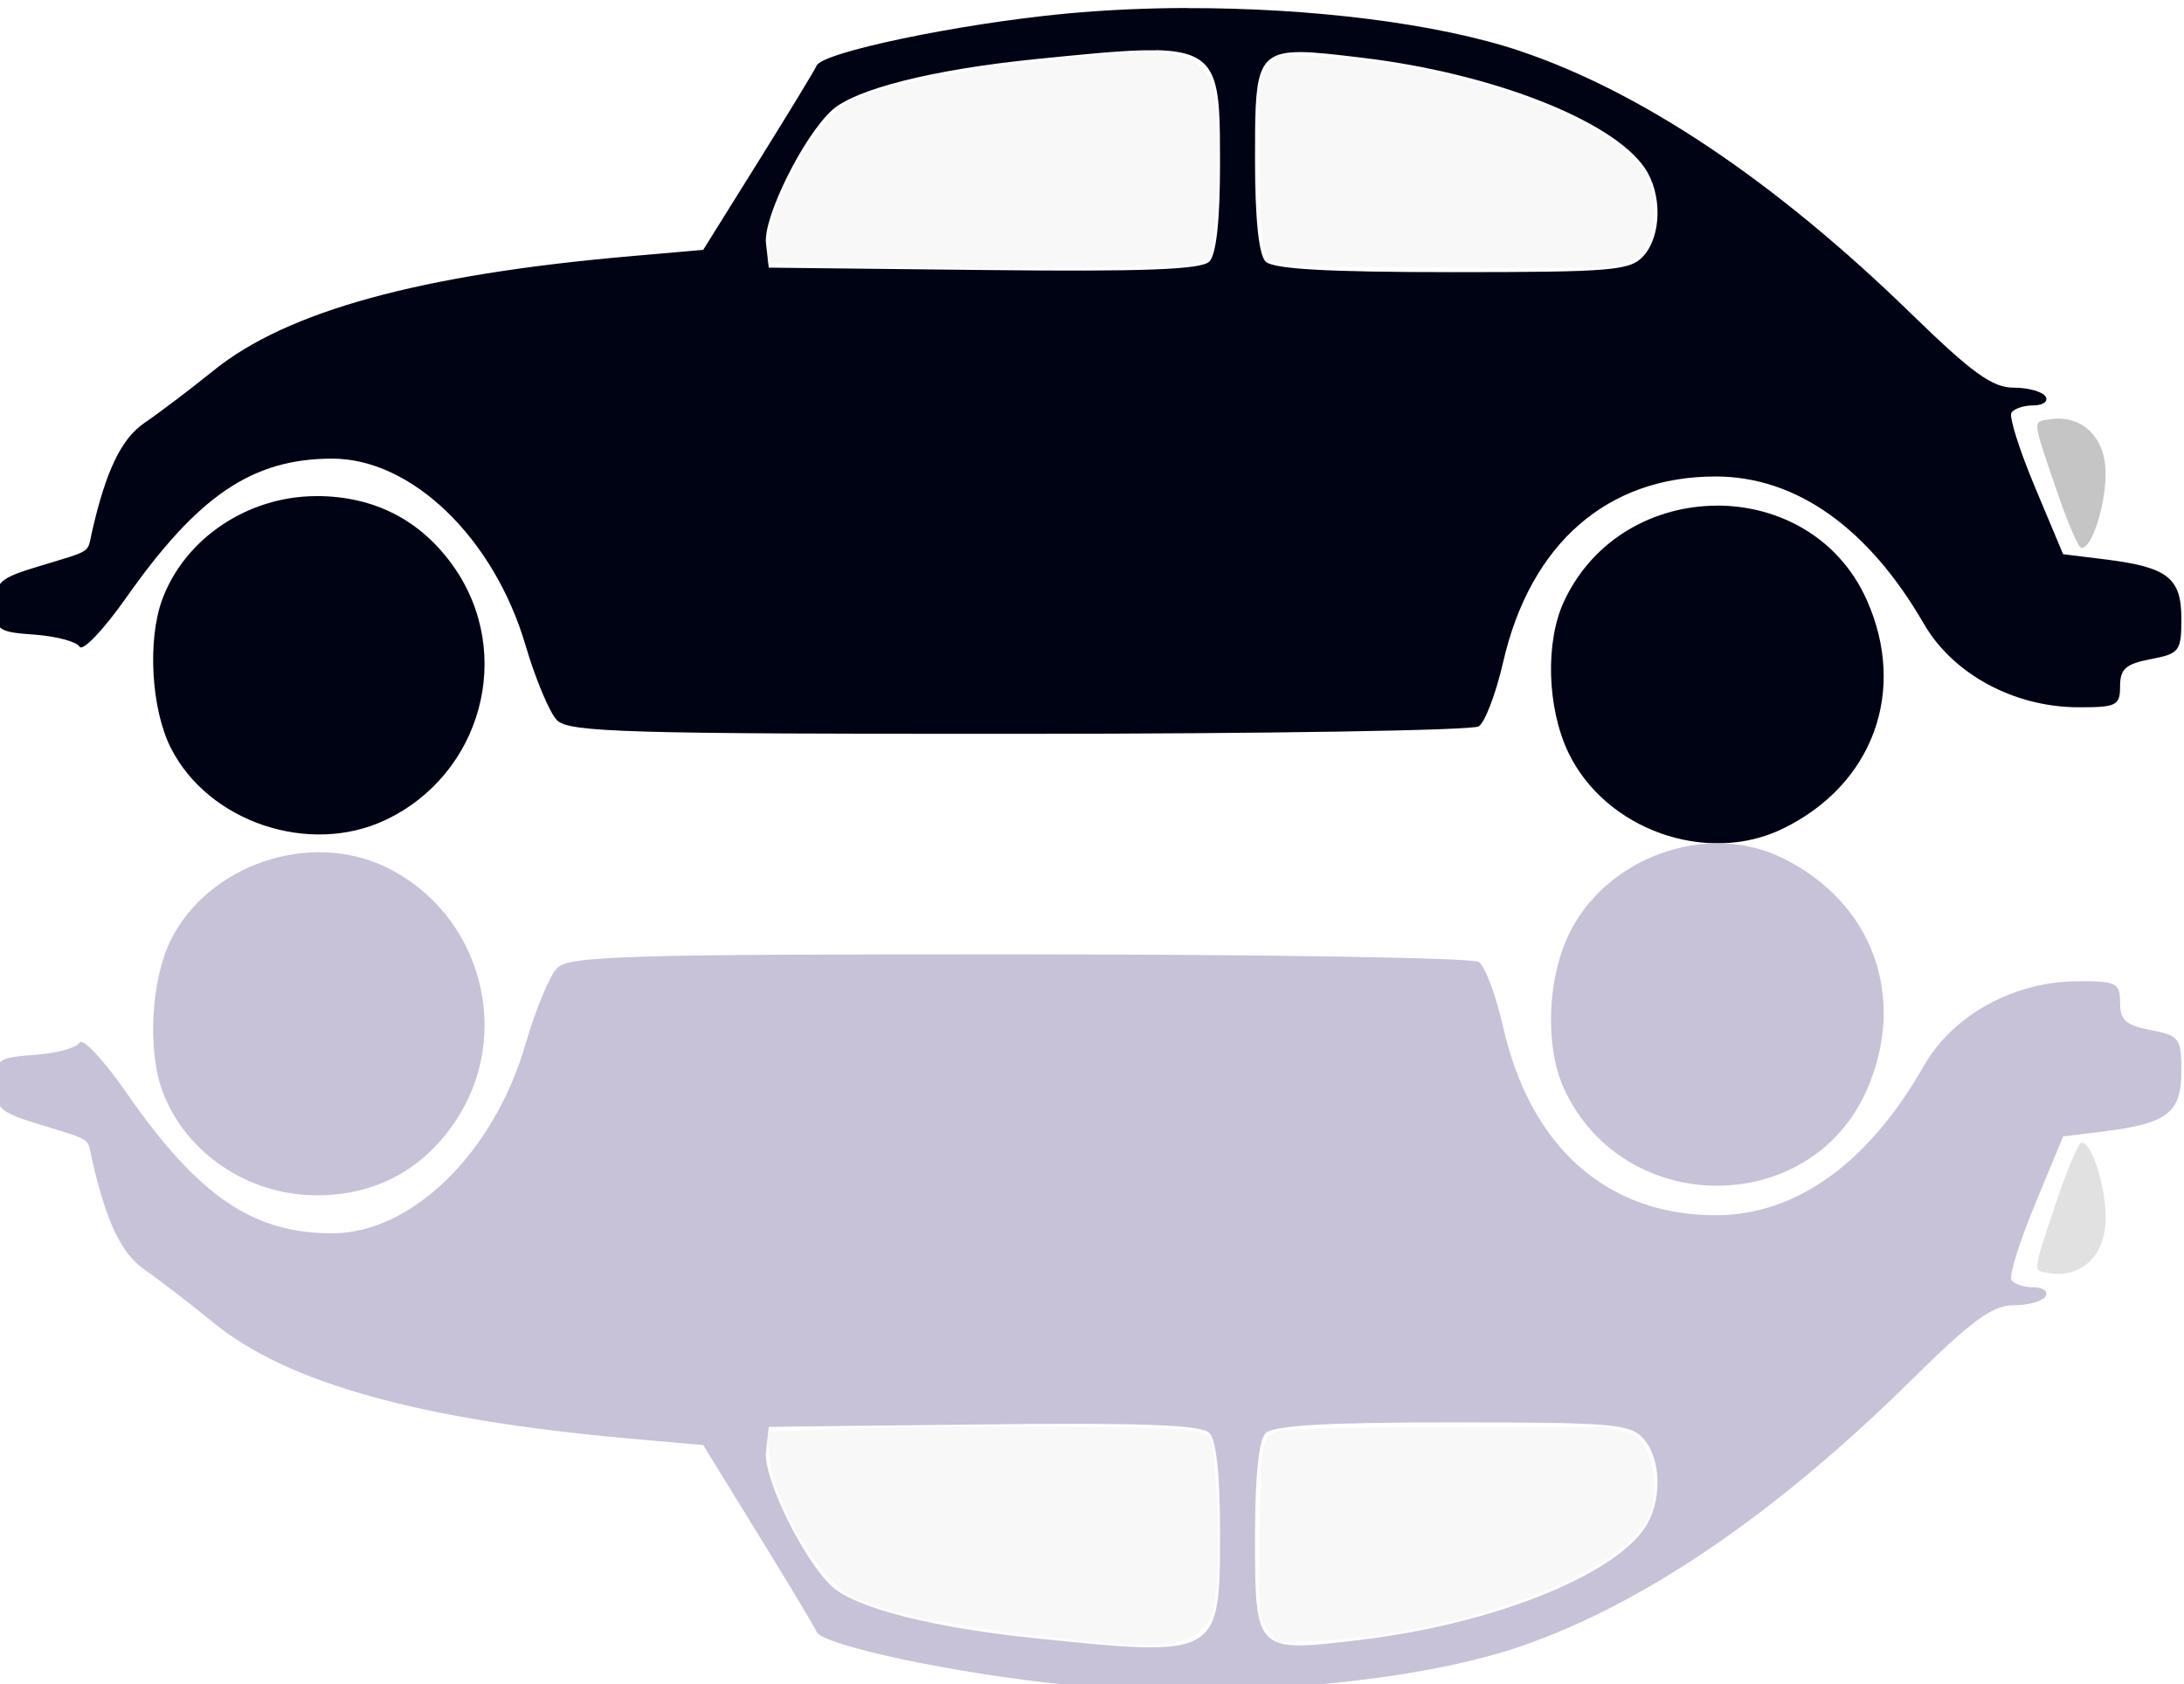
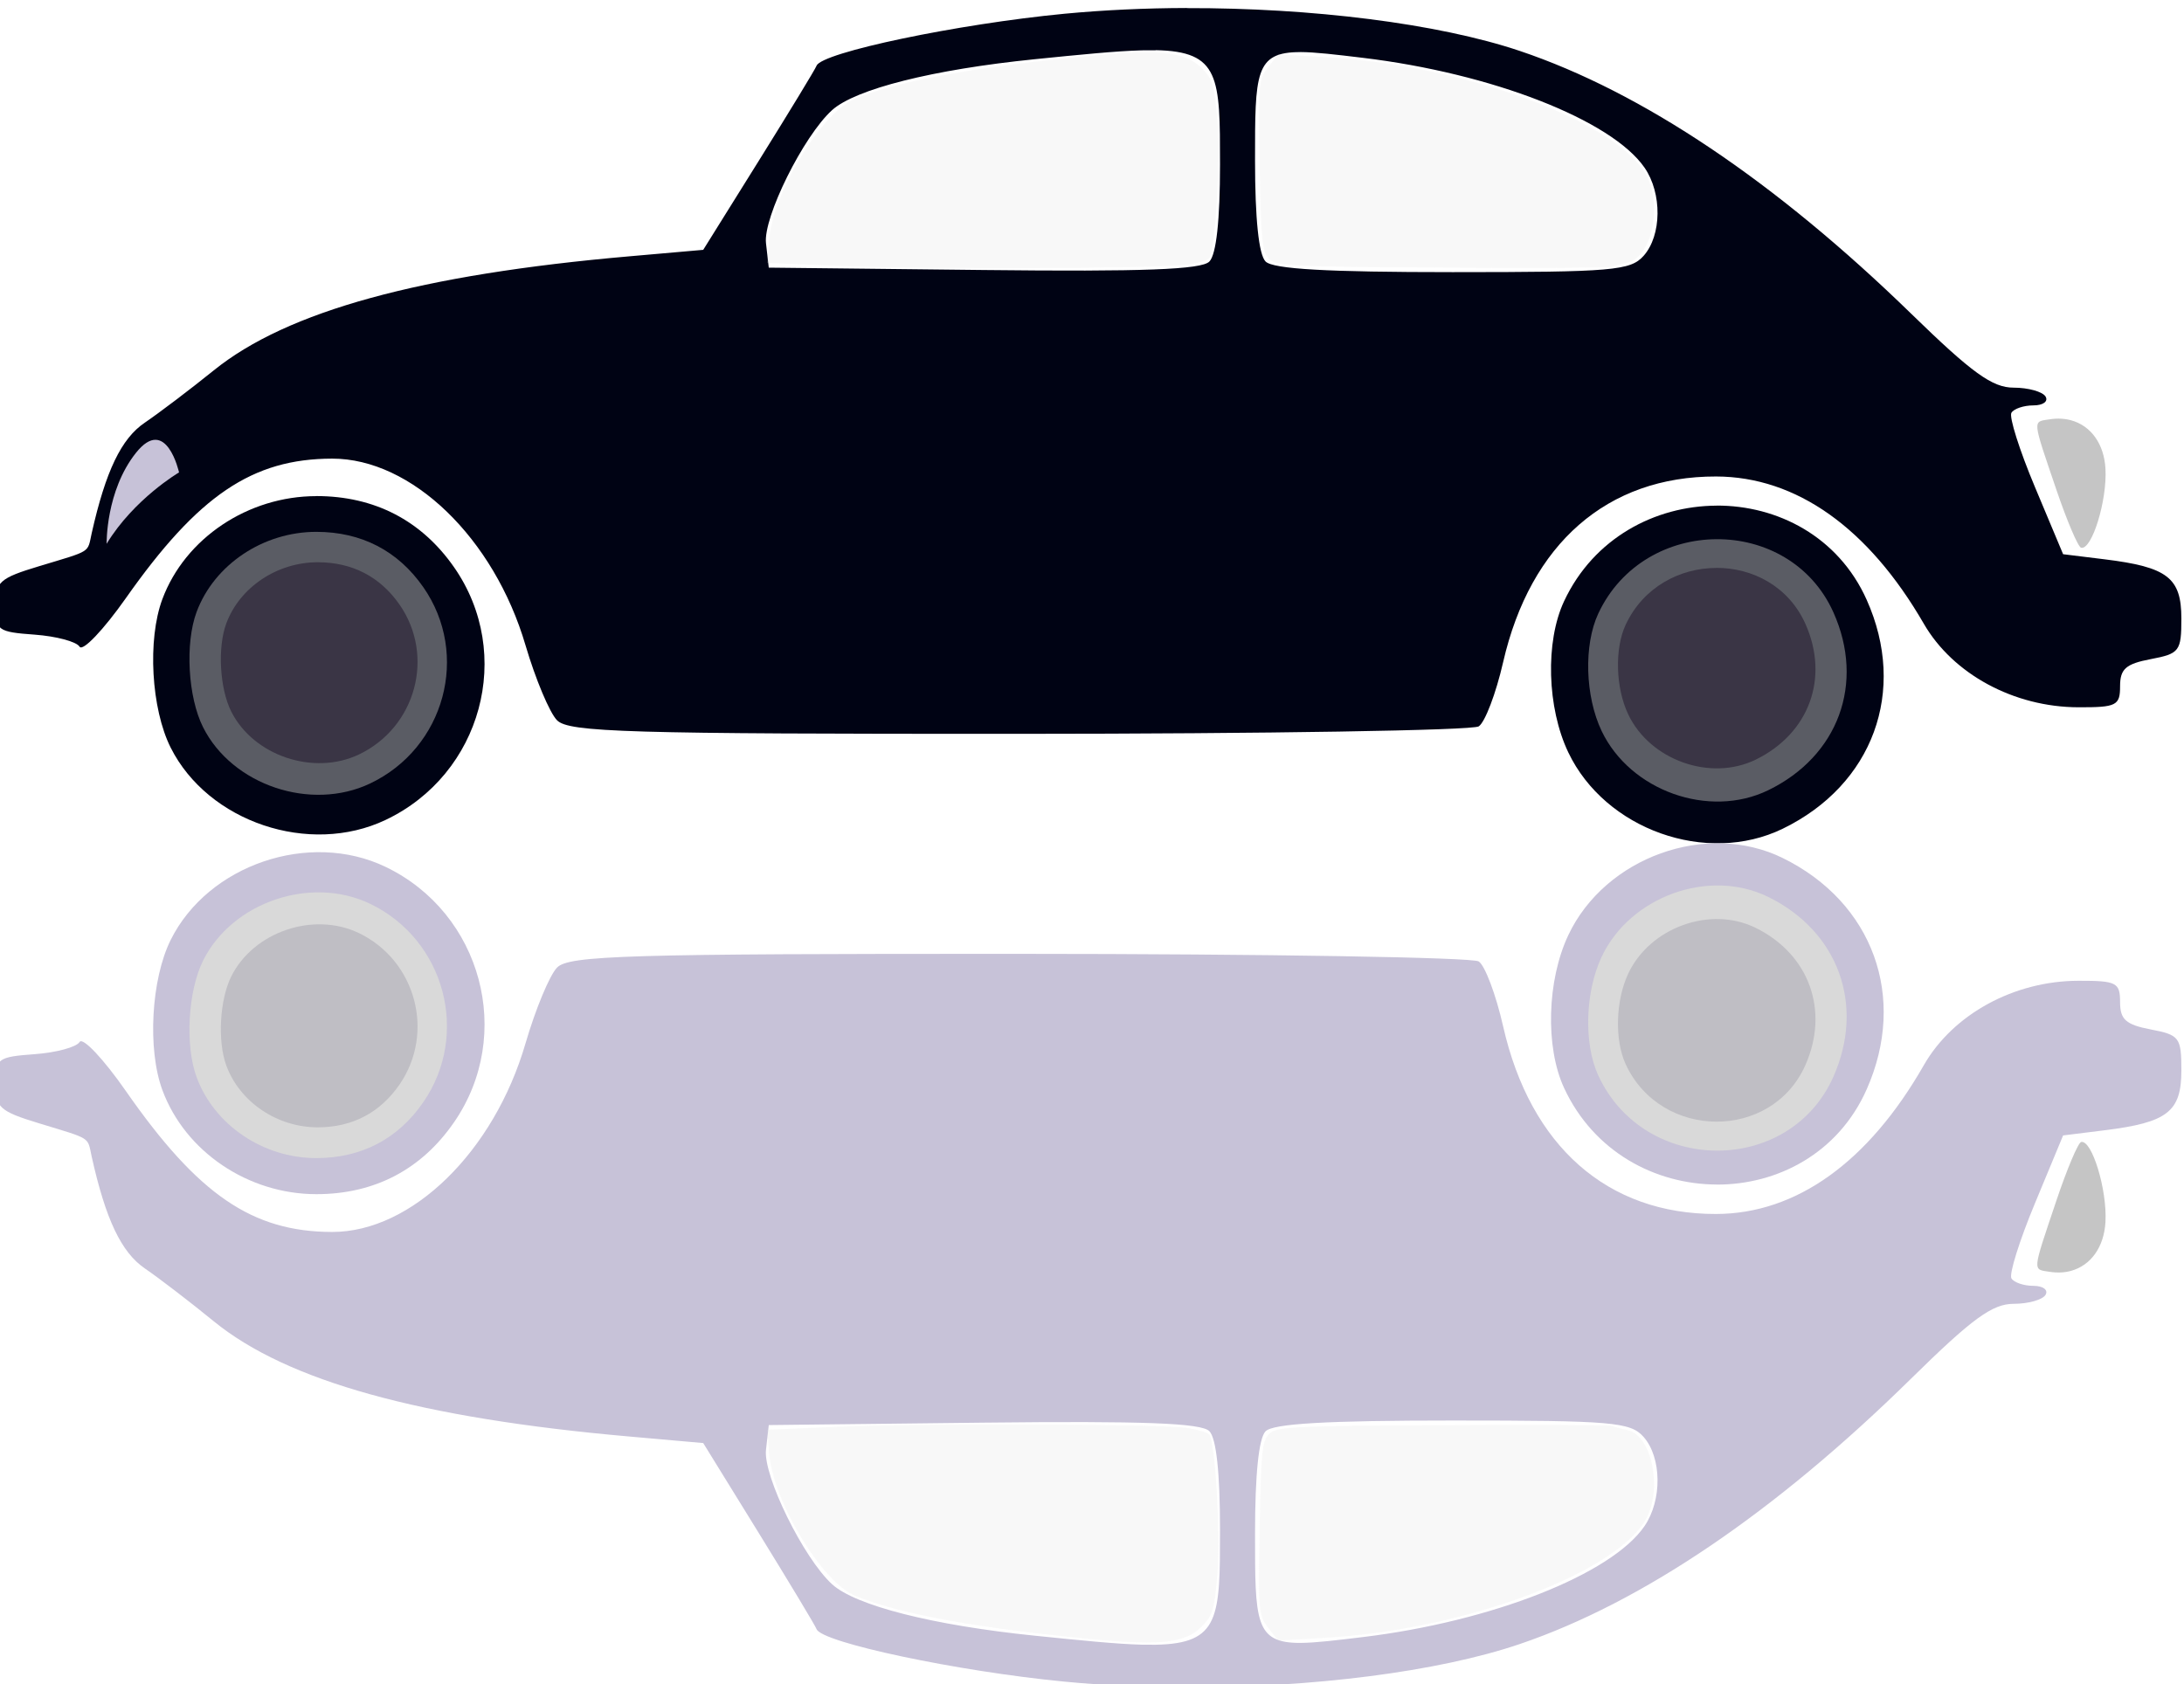
- <svg xmlns="http://www.w3.org/2000/svg" width="36.919mm" height="28.471mm" viewBox="0 0 36.919 28.471" version="1.1" id="svg3709">
+ <svg xmlns="http://www.w3.org/2000/svg" id="svg3709" version="1.1" viewBox="0 0 36.919 28.471" height="28.471mm" width="36.919mm">
  <defs id="defs3703" />
-   <g id="layer1" transform="translate(107.4145,-11.75285)">
-     <path style="fill:#000314;fill-opacity:1;stroke-width:0.265" d="m -78.4,20.301 c 1.034,-0.005 2.062,0.525 2.54,1.592 0.691,1.542 0.108,3.13 -1.42,3.872 -1.286,0.624 -3.001,0.013 -3.623,-1.29 -0.361,-0.756 -0.392,-1.873 -0.072,-2.557 0.502,-1.072 1.541,-1.611 2.575,-1.616 z" id="path2766" />
-     <path style="fill:#000314;fill-opacity:1;stroke-width:0.265" d="m -102.067,20.14 c 0.981,0 1.776,0.411 2.328,1.203 1.021,1.465 0.469,3.501 -1.158,4.273 -1.288,0.611 -2.999,0.036 -3.632,-1.222 -0.33,-0.657 -0.396,-1.827 -0.141,-2.511 0.384,-1.03 1.448,-1.742 2.603,-1.742 z" id="path2764" />
-     <path d="m -87.354,11.89 c 2.106,-0.005 4.244,0.258 5.631,0.724 2.068,0.696 4.32,2.208 6.616,4.443 1.031,1.004 1.372,1.25 1.732,1.25 0.246,0 0.489,0.068 0.539,0.15 0.05,0.083 -0.042,0.15 -0.205,0.15 -0.163,0 -0.33,0.056 -0.372,0.125 -0.042,0.069 0.137,0.635 0.399,1.258 l 0.475,1.133 0.699,0.086 c 1.066,0.131 1.3,0.311 1.3,1.001 0,0.554 -0.031,0.594 -0.518,0.687 -0.421,0.08 -0.518,0.166 -0.518,0.457 0,0.328 -0.06,0.359 -0.704,0.357 -1.089,-0.002 -2.121,-0.56 -2.614,-1.413 -0.937,-1.621 -2.157,-2.486 -3.511,-2.489 -1.837,-0.004 -3.14,1.133 -3.6,3.139 -0.121,0.529 -0.307,1.018 -0.413,1.086 -0.106,0.068 -3.603,0.125 -7.772,0.126 -6.633,0.002 -7.608,-0.027 -7.808,-0.229 -0.126,-0.127 -0.365,-0.698 -0.533,-1.268 -0.533,-1.814 -1.925,-3.158 -3.269,-3.156 -1.349,0.002 -2.265,0.622 -3.487,2.359 -0.378,0.537 -0.73,0.906 -0.782,0.821 -0.052,-0.086 -0.394,-0.177 -0.759,-0.204 -0.626,-0.045 -0.664,-0.073 -0.664,-0.491 0,-0.402 0.069,-0.464 0.741,-0.667 0.897,-0.271 0.811,-0.217 0.887,-0.559 0.236,-1.048 0.5,-1.599 0.897,-1.867 0.24,-0.163 0.766,-0.561 1.167,-0.885 1.241,-1.002 3.495,-1.62 7.03,-1.928 l 1.243,-0.109 0.937,-1.502 c 0.515,-0.826 0.956,-1.551 0.979,-1.611 0.085,-0.224 2.385,-0.706 4.193,-0.879 0.666,-0.063 1.364,-0.095 2.066,-0.097 z m -0.526,0.713 c -0.073,-0.001 -0.15,-7.38e-4 -0.233,0.001 -0.44,0.012 -1.027,0.071 -1.81,0.15 -1.72,0.174 -3.032,0.504 -3.427,0.862 -0.483,0.438 -1.165,1.813 -1.116,2.248 l 0.047,0.414 3.634,0.04 c 2.702,0.03 3.68,-0.007 3.814,-0.143 0.117,-0.119 0.18,-0.696 0.18,-1.644 0,-1.472 -4.85e-4,-1.91 -1.089,-1.93 z m 2.445,0.031 c -0.768,-0.002 -0.764,0.361 -0.764,1.831 0,0.989 0.063,1.592 0.178,1.709 0.126,0.128 1.038,0.18 3.161,0.18 2.702,0 3.007,-0.026 3.229,-0.275 0.308,-0.345 0.316,-1.058 0.016,-1.492 -0.557,-0.806 -2.584,-1.596 -4.766,-1.857 -0.456,-0.055 -0.798,-0.096 -1.054,-0.097 z" style="fill:#000314;fill-opacity:1;stroke-width:0.265" id="path2742" />
-     <path style="fill:#c5c5c5;fill-opacity:1;stroke-width:0.265" d="m -72.403,18.859 c -0.11,-0.03 -0.232,-0.037 -0.361,-0.017 -0.295,0.046 -0.302,-0.024 0.114,1.199 0.178,0.524 0.365,0.962 0.416,0.973 0.182,0.04 0.441,-0.799 0.411,-1.335 -0.023,-0.426 -0.25,-0.729 -0.58,-0.82 z" id="path2760" />
-     <path id="path4017" d="m -80.173,16.264 c 0.041,-0.015 0.165,-0.048 0.276,-0.073 0.396,-0.089 0.585,-0.943 0.322,-1.458 -0.466,-0.913 -3.06,-1.877 -5.416,-2.013 l -0.819,-0.047 -0.167,0.216 c -0.163,0.21 -0.167,0.256 -0.143,1.66 0.021,1.266 0.04,1.461 0.156,1.579 0.122,0.123 0.356,0.135 2.925,0.15 1.536,0.009 2.826,0.003 2.867,-0.012 z" style="fill:#d9d9d9;fill-opacity:0.202;stroke-width:0.1;stroke-linecap:round;stroke-linejoin:round" />
-     <path id="path4019" d="m -87.339,16.228 c 0.172,-0.028 0.337,-0.075 0.365,-0.104 0.1,-0.102 0.194,-1.674 0.139,-2.336 -0.049,-0.591 -0.079,-0.695 -0.258,-0.876 -0.274,-0.277 -0.68,-0.328 -1.796,-0.224 -1.997,0.187 -3.307,0.423 -4.072,0.733 -0.56,0.227 -1.386,1.582 -1.451,2.379 l -0.033,0.398 1.175,0.049 c 1.48,0.062 5.514,0.048 5.931,-0.021 z" style="fill:#d9d9d9;fill-opacity:0.202;stroke-width:0.1;stroke-linecap:round;stroke-linejoin:round" />
-     <path id="path4021" d="m -78.4,31.8 c 1.034,0.005 2.062,-0.532 2.54,-1.614 0.691,-1.564 0.108,-3.174 -1.42,-3.925 -1.286,-0.633 -3.001,-0.013 -3.623,1.308 -0.361,0.767 -0.392,1.899 -0.072,2.593 0.502,1.087 1.541,1.634 2.575,1.639 z" style="fill:#c7c2d8;fill-opacity:1;stroke-width:0.265" />
-     <path id="path4023" d="m -102.067,31.963 c 0.981,0 1.776,-0.416 2.328,-1.22 1.021,-1.485 0.469,-3.549 -1.158,-4.332 -1.288,-0.62 -2.999,-0.036 -3.632,1.239 -0.33,0.666 -0.396,1.853 -0.141,2.546 0.384,1.045 1.448,1.766 2.603,1.766 z" style="fill:#c7c2d8;fill-opacity:1;stroke-width:0.265" />
-     <path id="path4025" style="fill:#c7c2d8;fill-opacity:1;stroke-width:0.265" d="m -87.354,40.327 c 2.106,0.005 4.244,-0.261 5.631,-0.734 2.068,-0.705 4.32,-2.238 6.616,-4.504 1.031,-1.017 1.372,-1.267 1.732,-1.267 0.246,0 0.489,-0.069 0.539,-0.152 0.05,-0.084 -0.042,-0.152 -0.205,-0.152 -0.163,0 -0.33,-0.057 -0.372,-0.127 -0.042,-0.07 0.137,-0.644 0.399,-1.275 l 0.475,-1.149 0.699,-0.087 c 1.066,-0.133 1.3,-0.315 1.3,-1.014 0,-0.561 -0.031,-0.603 -0.518,-0.697 -0.421,-0.081 -0.518,-0.169 -0.518,-0.464 0,-0.333 -0.06,-0.364 -0.704,-0.362 -1.089,0.002 -2.121,0.568 -2.614,1.432 -0.937,1.644 -2.157,2.521 -3.511,2.524 -1.837,0.004 -3.14,-1.148 -3.6,-3.182 -0.121,-0.537 -0.307,-1.032 -0.413,-1.101 -0.106,-0.069 -3.603,-0.127 -7.772,-0.128 -6.633,-0.002 -7.608,0.027 -7.808,0.233 -0.126,0.129 -0.365,0.707 -0.533,1.285 -0.533,1.839 -1.925,3.201 -3.269,3.199 -1.349,-0.002 -2.265,-0.63 -3.487,-2.391 -0.378,-0.544 -0.73,-0.919 -0.782,-0.832 -0.052,0.087 -0.394,0.18 -0.759,0.206 -0.626,0.046 -0.664,0.074 -0.664,0.498 0,0.407 0.069,0.471 0.741,0.677 0.897,0.275 0.811,0.22 0.887,0.567 0.236,1.063 0.5,1.621 0.897,1.893 0.24,0.165 0.766,0.569 1.167,0.897 1.241,1.016 3.495,1.643 7.03,1.955 l 1.243,0.11 0.937,1.523 c 0.515,0.837 0.956,1.572 0.979,1.634 0.085,0.227 2.385,0.716 4.193,0.891 0.666,0.064 1.364,0.096 2.066,0.098 z m -0.526,-0.723 c -0.073,0.001 -0.15,7.49e-4 -0.233,-0.001 -0.44,-0.012 -1.027,-0.072 -1.81,-0.153 -1.72,-0.176 -3.032,-0.511 -3.427,-0.874 -0.483,-0.444 -1.165,-1.838 -1.116,-2.279 l 0.047,-0.42 3.634,-0.041 c 2.702,-0.03 3.68,0.007 3.814,0.145 0.117,0.12 0.18,0.706 0.18,1.667 0,1.492 -4.85e-4,1.936 -1.089,1.956 z m 2.445,-0.031 c -0.768,0.002 -0.764,-0.366 -0.764,-1.857 0,-1.002 0.063,-1.614 0.178,-1.732 0.126,-0.13 1.038,-0.183 3.161,-0.183 2.702,0 3.007,0.026 3.229,0.278 0.308,0.35 0.316,1.073 0.016,1.512 -0.557,0.817 -2.584,1.618 -4.766,1.883 -0.456,0.055 -0.798,0.097 -1.054,0.098 z" />
-     <path id="path4027" d="m -72.403,33.262 c -0.11,0.031 -0.232,0.038 -0.361,0.017 -0.295,-0.047 -0.302,0.025 0.114,-1.216 0.178,-0.531 0.365,-0.975 0.416,-0.987 0.182,-0.041 0.441,0.81 0.411,1.354 -0.023,0.432 -0.25,0.739 -0.58,0.832 z" style="fill:#e1e1e1;fill-opacity:1;stroke-width:0.265" />
-     <path style="fill:#d9d9d9;fill-opacity:0.202;stroke-width:0.1;stroke-linecap:round;stroke-linejoin:round" d="m -80.173,35.893 c 0.041,0.016 0.165,0.049 0.276,0.074 0.396,0.09 0.585,0.956 0.322,1.479 -0.466,0.926 -3.06,1.903 -5.416,2.041 l -0.819,0.048 -0.167,-0.219 c -0.163,-0.213 -0.167,-0.259 -0.143,-1.683 0.021,-1.284 0.04,-1.481 0.156,-1.6 0.122,-0.125 0.356,-0.137 2.925,-0.152 1.536,-0.009 2.826,-0.003 2.867,0.012 z" id="path4029" />
-     <path style="fill:#d9d9d9;fill-opacity:0.202;stroke-width:0.1;stroke-linecap:round;stroke-linejoin:round" d="m -87.339,35.93 c 0.172,0.029 0.337,0.076 0.365,0.106 0.1,0.103 0.194,1.697 0.139,2.368 -0.049,0.6 -0.079,0.705 -0.258,0.888 -0.274,0.281 -0.68,0.333 -1.796,0.227 -1.997,-0.189 -3.307,-0.429 -4.072,-0.743 -0.56,-0.23 -1.386,-1.604 -1.451,-2.412 l -0.033,-0.404 1.175,-0.05 c 1.48,-0.063 5.514,-0.049 5.931,0.021 z" id="path4031" />
+   <g transform="translate(107.4145,-11.75285)" id="layer1">
+     <path id="path2766" d="m -78.4,20.301 c 1.034,-0.005 2.062,0.525 2.54,1.592 0.691,1.542 0.108,3.13 -1.42,3.872 -1.286,0.624 -3.001,0.013 -3.623,-1.29 -0.361,-0.756 -0.392,-1.873 -0.072,-2.557 0.502,-1.072 1.541,-1.611 2.575,-1.616 z" style="fill:#000314;fill-opacity:1;stroke-width:0.265" />
+     <path id="path2764" d="m -102.067,20.14 c 0.981,0 1.776,0.411 2.328,1.203 1.021,1.465 0.469,3.501 -1.158,4.273 -1.288,0.611 -2.999,0.036 -3.632,-1.222 -0.33,-0.657 -0.396,-1.827 -0.141,-2.511 0.384,-1.03 1.448,-1.742 2.603,-1.742 z" style="fill:#000314;fill-opacity:1;stroke-width:0.265" />
+     <path id="path2742" style="fill:#000314;fill-opacity:1;stroke-width:0.265" d="m -87.354,11.89 c 2.106,-0.005 4.244,0.258 5.631,0.724 2.068,0.696 4.32,2.208 6.616,4.443 1.031,1.004 1.372,1.25 1.732,1.25 0.246,0 0.489,0.068 0.539,0.15 0.05,0.083 -0.042,0.15 -0.205,0.15 -0.163,0 -0.33,0.056 -0.372,0.125 -0.042,0.069 0.137,0.635 0.399,1.258 l 0.475,1.133 0.699,0.086 c 1.066,0.131 1.3,0.311 1.3,1.001 0,0.554 -0.031,0.594 -0.518,0.687 -0.421,0.08 -0.518,0.166 -0.518,0.457 0,0.328 -0.06,0.359 -0.704,0.357 -1.089,-0.002 -2.121,-0.56 -2.614,-1.413 -0.937,-1.621 -2.157,-2.486 -3.511,-2.489 -1.837,-0.004 -3.14,1.133 -3.6,3.139 -0.121,0.529 -0.307,1.018 -0.413,1.086 -0.106,0.068 -3.603,0.125 -7.772,0.126 -6.633,0.002 -7.608,-0.027 -7.808,-0.229 -0.126,-0.127 -0.365,-0.698 -0.533,-1.268 -0.533,-1.814 -1.925,-3.158 -3.269,-3.156 -1.349,0.002 -2.265,0.622 -3.487,2.359 -0.378,0.537 -0.73,0.906 -0.782,0.821 -0.052,-0.086 -0.394,-0.177 -0.759,-0.204 -0.626,-0.045 -0.664,-0.073 -0.664,-0.491 0,-0.402 0.069,-0.464 0.741,-0.667 0.897,-0.271 0.811,-0.217 0.887,-0.559 0.236,-1.048 0.5,-1.599 0.897,-1.867 0.24,-0.163 0.766,-0.561 1.167,-0.885 1.241,-1.002 3.495,-1.62 7.03,-1.928 l 1.243,-0.109 0.937,-1.502 c 0.515,-0.826 0.956,-1.551 0.979,-1.611 0.085,-0.224 2.385,-0.706 4.193,-0.879 0.666,-0.063 1.364,-0.095 2.066,-0.097 z m -0.526,0.713 c -0.073,-0.001 -0.15,-7.38e-4 -0.233,0.001 -0.44,0.012 -1.027,0.071 -1.81,0.15 -1.72,0.174 -3.032,0.504 -3.427,0.862 -0.483,0.438 -1.165,1.813 -1.116,2.248 l 0.047,0.414 3.634,0.04 c 2.702,0.03 3.68,-0.007 3.814,-0.143 0.117,-0.119 0.18,-0.696 0.18,-1.644 0,-1.472 -4.85e-4,-1.91 -1.089,-1.93 z m 2.445,0.031 c -0.768,-0.002 -0.764,0.361 -0.764,1.831 0,0.989 0.063,1.592 0.178,1.709 0.126,0.128 1.038,0.18 3.161,0.18 2.702,0 3.007,-0.026 3.229,-0.275 0.308,-0.345 0.316,-1.058 0.016,-1.492 -0.557,-0.806 -2.584,-1.596 -4.766,-1.857 -0.456,-0.055 -0.798,-0.096 -1.054,-0.097 z" />
+     <path id="path2760" d="m -72.403,18.859 c -0.11,-0.03 -0.232,-0.037 -0.361,-0.017 -0.295,0.046 -0.302,-0.024 0.114,1.199 0.178,0.524 0.365,0.962 0.416,0.973 0.182,0.04 0.441,-0.799 0.411,-1.335 -0.023,-0.426 -0.25,-0.729 -0.58,-0.82 z" style="fill:#c5c5c5;fill-opacity:1;stroke-width:0.265" />
+     <path style="fill:#d9d9d9;fill-opacity:0.202;stroke-width:0.1;stroke-linecap:round;stroke-linejoin:round" d="m -80.173,16.264 c 0.041,-0.015 0.165,-0.048 0.276,-0.073 0.396,-0.089 0.585,-0.943 0.322,-1.458 -0.466,-0.913 -3.06,-1.877 -5.416,-2.013 l -0.819,-0.047 -0.167,0.216 c -0.163,0.21 -0.167,0.256 -0.143,1.66 0.021,1.266 0.04,1.461 0.156,1.579 0.122,0.123 0.356,0.135 2.925,0.15 1.536,0.009 2.826,0.003 2.867,-0.012 z" id="path4017" />
+     <path style="fill:#d9d9d9;fill-opacity:0.202;stroke-width:0.1;stroke-linecap:round;stroke-linejoin:round" d="m -87.339,16.228 c 0.172,-0.028 0.337,-0.075 0.365,-0.104 0.1,-0.102 0.194,-1.674 0.139,-2.336 -0.049,-0.591 -0.079,-0.695 -0.258,-0.876 -0.274,-0.277 -0.68,-0.328 -1.796,-0.224 -1.997,0.187 -3.307,0.423 -4.072,0.733 -0.56,0.227 -1.386,1.582 -1.451,2.379 l -0.033,0.398 1.175,0.049 c 1.48,0.062 5.514,0.048 5.931,-0.021 z" id="path4019" />
+     <path id="path6180" d="m -105.612,20.947 c 0,0 -0.017,-0.893 0.496,-1.538 0.513,-0.645 0.728,0.331 0.728,0.331 0,0 -0.761,0.446 -1.224,1.207 z" style="fill:#c7c2d8;stroke:none;stroke-width:0.265px;stroke-linecap:butt;stroke-linejoin:miter;stroke-opacity:1;fill-opacity:1" />
+     <path style="fill:#5a5c64;fill-opacity:1;stroke-width:0.265" d="m -78.396,20.869 c 0.803,-0.004 1.602,0.408 1.974,1.237 0.537,1.198 0.084,2.432 -1.103,3.008 -0.999,0.485 -2.332,0.01 -2.815,-1.002 -0.28,-0.587 -0.305,-1.455 -0.056,-1.987 0.39,-0.833 1.197,-1.252 2.001,-1.256 z" id="path2766-5" />
+     <path style="fill:#5a5c64;fill-opacity:1;stroke-width:0.265" d="m -102.068,20.745 c 0.762,0 1.38,0.319 1.809,0.935 0.793,1.138 0.364,2.72 -0.9,3.32 -1.001,0.475 -2.33,0.028 -2.822,-0.95 -0.257,-0.51 -0.308,-1.42 -0.11,-1.951 0.298,-0.8 1.125,-1.354 2.022,-1.354 z" id="path2764-3" />
+     <path id="path2766-5-3" d="m -78.404,21.354 c 0.614,-0.003 1.224,0.312 1.508,0.945 0.41,0.916 0.064,1.858 -0.843,2.299 -0.763,0.37 -1.782,0.008 -2.151,-0.766 -0.214,-0.449 -0.233,-1.112 -0.043,-1.518 0.298,-0.636 0.915,-0.957 1.529,-0.959 z" style="fill:#3a3545;fill-opacity:1;stroke-width:0.265" />
+     <path id="path2764-3-9" d="m -102.044,21.259 c 0.583,0 1.054,0.244 1.382,0.714 0.606,0.87 0.278,2.078 -0.687,2.537 -0.765,0.363 -1.78,0.021 -2.156,-0.726 -0.196,-0.39 -0.235,-1.085 -0.084,-1.491 0.228,-0.612 0.859,-1.034 1.545,-1.034 z" style="fill:#3a3545;fill-opacity:1;stroke-width:0.265" />
+     <path style="fill:#c7c2d8;fill-opacity:1;stroke-width:0.265" d="m -78.4,31.781 c 1.034,0.005 2.062,-0.531 2.54,-1.609 0.691,-1.558 0.108,-3.163 -1.42,-3.913 -1.286,-0.63 -3.001,-0.013 -3.623,1.304 -0.361,0.764 -0.392,1.893 -0.072,2.584 0.502,1.083 1.541,1.628 2.575,1.633 z" id="path6237" />
+     <path style="fill:#c7c2d8;fill-opacity:1;stroke-width:0.265" d="m -102.067,31.943 c 0.981,0 1.776,-0.415 2.328,-1.216 1.021,-1.48 0.469,-3.537 -1.158,-4.318 -1.288,-0.618 -2.999,-0.036 -3.632,1.235 -0.33,0.664 -0.396,1.847 -0.141,2.538 0.384,1.041 1.448,1.761 2.603,1.761 z" id="path6239" />
+     <path d="m -87.354,40.281 c 2.106,0.005 4.244,-0.26 5.631,-0.732 2.068,-0.703 4.32,-2.231 6.616,-4.489 1.031,-1.014 1.372,-1.263 1.732,-1.263 0.246,0 0.489,-0.068 0.539,-0.152 0.05,-0.083 -0.042,-0.152 -0.205,-0.152 -0.163,0 -0.33,-0.057 -0.372,-0.127 -0.042,-0.07 0.137,-0.642 0.399,-1.271 l 0.475,-1.145 0.699,-0.087 c 1.066,-0.132 1.3,-0.314 1.3,-1.011 0,-0.56 -0.031,-0.601 -0.518,-0.694 -0.421,-0.081 -0.518,-0.168 -0.518,-0.462 0,-0.332 -0.06,-0.362 -0.704,-0.361 -1.089,0.002 -2.121,0.566 -2.614,1.428 -0.937,1.639 -2.157,2.512 -3.511,2.515 -1.837,0.004 -3.14,-1.145 -3.6,-3.172 -0.121,-0.535 -0.307,-1.029 -0.413,-1.098 -0.106,-0.069 -3.603,-0.127 -7.772,-0.128 -6.633,-0.002 -7.608,0.027 -7.808,0.232 -0.126,0.129 -0.365,0.705 -0.533,1.281 -0.533,1.833 -1.925,3.191 -3.269,3.189 -1.349,-0.002 -2.265,-0.628 -3.487,-2.383 -0.378,-0.543 -0.73,-0.916 -0.782,-0.829 -0.052,0.087 -0.394,0.179 -0.759,0.206 -0.626,0.046 -0.664,0.074 -0.664,0.496 0,0.406 0.069,0.469 0.741,0.674 0.897,0.274 0.811,0.22 0.887,0.565 0.236,1.059 0.5,1.615 0.897,1.887 0.24,0.164 0.766,0.567 1.167,0.895 1.241,1.012 3.495,1.637 7.03,1.948 l 1.243,0.11 0.937,1.518 c 0.515,0.835 0.956,1.567 0.979,1.628 0.085,0.227 2.385,0.714 4.193,0.888 0.666,0.064 1.364,0.096 2.066,0.098 z m -0.526,-0.72 c -0.073,0.001 -0.15,7.46e-4 -0.233,-0.001 -0.44,-0.012 -1.027,-0.072 -1.81,-0.152 -1.72,-0.176 -3.032,-0.509 -3.427,-0.871 -0.483,-0.443 -1.165,-1.832 -1.116,-2.271 l 0.047,-0.419 3.634,-0.041 c 2.702,-0.03 3.68,0.007 3.814,0.144 0.117,0.12 0.18,0.704 0.18,1.661 0,1.488 -4.85e-4,1.93 -1.089,1.95 z m 2.445,-0.031 c -0.768,0.002 -0.764,-0.365 -0.764,-1.851 0,-0.999 0.063,-1.609 0.178,-1.727 0.126,-0.13 1.038,-0.182 3.161,-0.182 2.702,0 3.007,0.026 3.229,0.277 0.308,0.349 0.316,1.069 0.016,1.508 -0.557,0.815 -2.584,1.613 -4.766,1.877 -0.456,0.055 -0.798,0.097 -1.054,0.098 z" style="fill:#c7c2d8;fill-opacity:1;stroke-width:0.265" id="path6241" />
+     <path style="fill:#c5c5c5;fill-opacity:1;stroke-width:0.265" d="m -72.403,33.239 c -0.11,0.031 -0.232,0.037 -0.361,0.017 -0.295,-0.046 -0.302,0.025 0.114,-1.212 0.178,-0.53 0.365,-0.972 0.416,-0.983 0.182,-0.041 0.441,0.807 0.411,1.349 -0.023,0.431 -0.25,0.737 -0.58,0.829 z" id="path6243" />
+     <path id="path6245" d="m -80.173,35.86 c 0.041,0.016 0.165,0.049 0.276,0.074 0.396,0.089 0.585,0.953 0.322,1.474 -0.466,0.923 -3.06,1.897 -5.416,2.034 l -0.819,0.048 -0.167,-0.218 c -0.163,-0.212 -0.167,-0.259 -0.143,-1.678 0.021,-1.28 0.04,-1.476 0.156,-1.595 0.122,-0.124 0.356,-0.137 2.925,-0.151 1.536,-0.009 2.826,-0.003 2.867,0.012 z" style="fill:#d9d9d9;fill-opacity:0.202;stroke-width:0.1;stroke-linecap:round;stroke-linejoin:round" />
+     <path id="path6247" d="m -87.339,35.897 c 0.172,0.029 0.337,0.076 0.365,0.105 0.1,0.103 0.194,1.692 0.139,2.36 -0.049,0.598 -0.079,0.702 -0.258,0.885 -0.274,0.28 -0.68,0.331 -1.796,0.226 -1.997,-0.189 -3.307,-0.427 -4.072,-0.741 -0.56,-0.229 -1.386,-1.599 -1.451,-2.404 l -0.033,-0.402 1.175,-0.05 c 1.48,-0.063 5.514,-0.049 5.931,0.021 z" style="fill:#d9d9d9;fill-opacity:0.202;stroke-width:0.1;stroke-linecap:round;stroke-linejoin:round" />
+     <path style="fill:#c7c2d8;fill-opacity:1;stroke:none;stroke-width:0.265px;stroke-linecap:butt;stroke-linejoin:miter;stroke-opacity:1" d="m -105.612,31.128 c 0,0 -0.017,0.902 0.496,1.554 0.513,0.652 0.728,-0.334 0.728,-0.334 0,0 -0.761,-0.451 -1.224,-1.22 z" id="path6249" />
+     <path id="path6251" d="m -78.396,31.207 c 0.803,0.004 1.602,-0.412 1.974,-1.25 0.537,-1.211 0.084,-2.458 -1.103,-3.04 -0.999,-0.49 -2.332,-0.01 -2.815,1.013 -0.28,0.594 -0.305,1.471 -0.056,2.008 0.39,0.841 1.197,1.265 2.001,1.269 z" style="fill:#d9d9d9;fill-opacity:1;stroke-width:0.265" />
+     <path id="path6253" d="m -102.068,31.333 c 0.762,0 1.38,-0.322 1.809,-0.945 0.793,-1.15 0.364,-2.748 -0.9,-3.355 -1.001,-0.48 -2.33,-0.028 -2.822,0.96 -0.257,0.516 -0.308,1.435 -0.11,1.972 0.298,0.809 1.125,1.368 2.022,1.368 z" style="fill:#d9d9d9;fill-opacity:1;stroke-width:0.265" />
+     <path style="fill:#bfbec4;fill-opacity:1;stroke-width:0.265" d="m -78.404,30.717 c 0.614,0.003 1.224,-0.315 1.508,-0.955 0.41,-0.925 0.064,-1.878 -0.843,-2.323 -0.763,-0.374 -1.782,-0.008 -2.151,0.774 -0.214,0.454 -0.233,1.124 -0.043,1.534 0.298,0.643 0.915,0.967 1.529,0.97 z" id="path6255" />
+     <path style="fill:#bfbec4;fill-opacity:1;stroke-width:0.265" d="m -102.044,30.813 c 0.583,0 1.054,-0.246 1.382,-0.722 0.606,-0.879 0.278,-2.1 -0.687,-2.563 -0.765,-0.367 -1.78,-0.021 -2.156,0.733 -0.196,0.394 -0.235,1.096 -0.084,1.507 0.228,0.618 0.859,1.045 1.545,1.045 z" id="path6257" />
  </g>
</svg>
